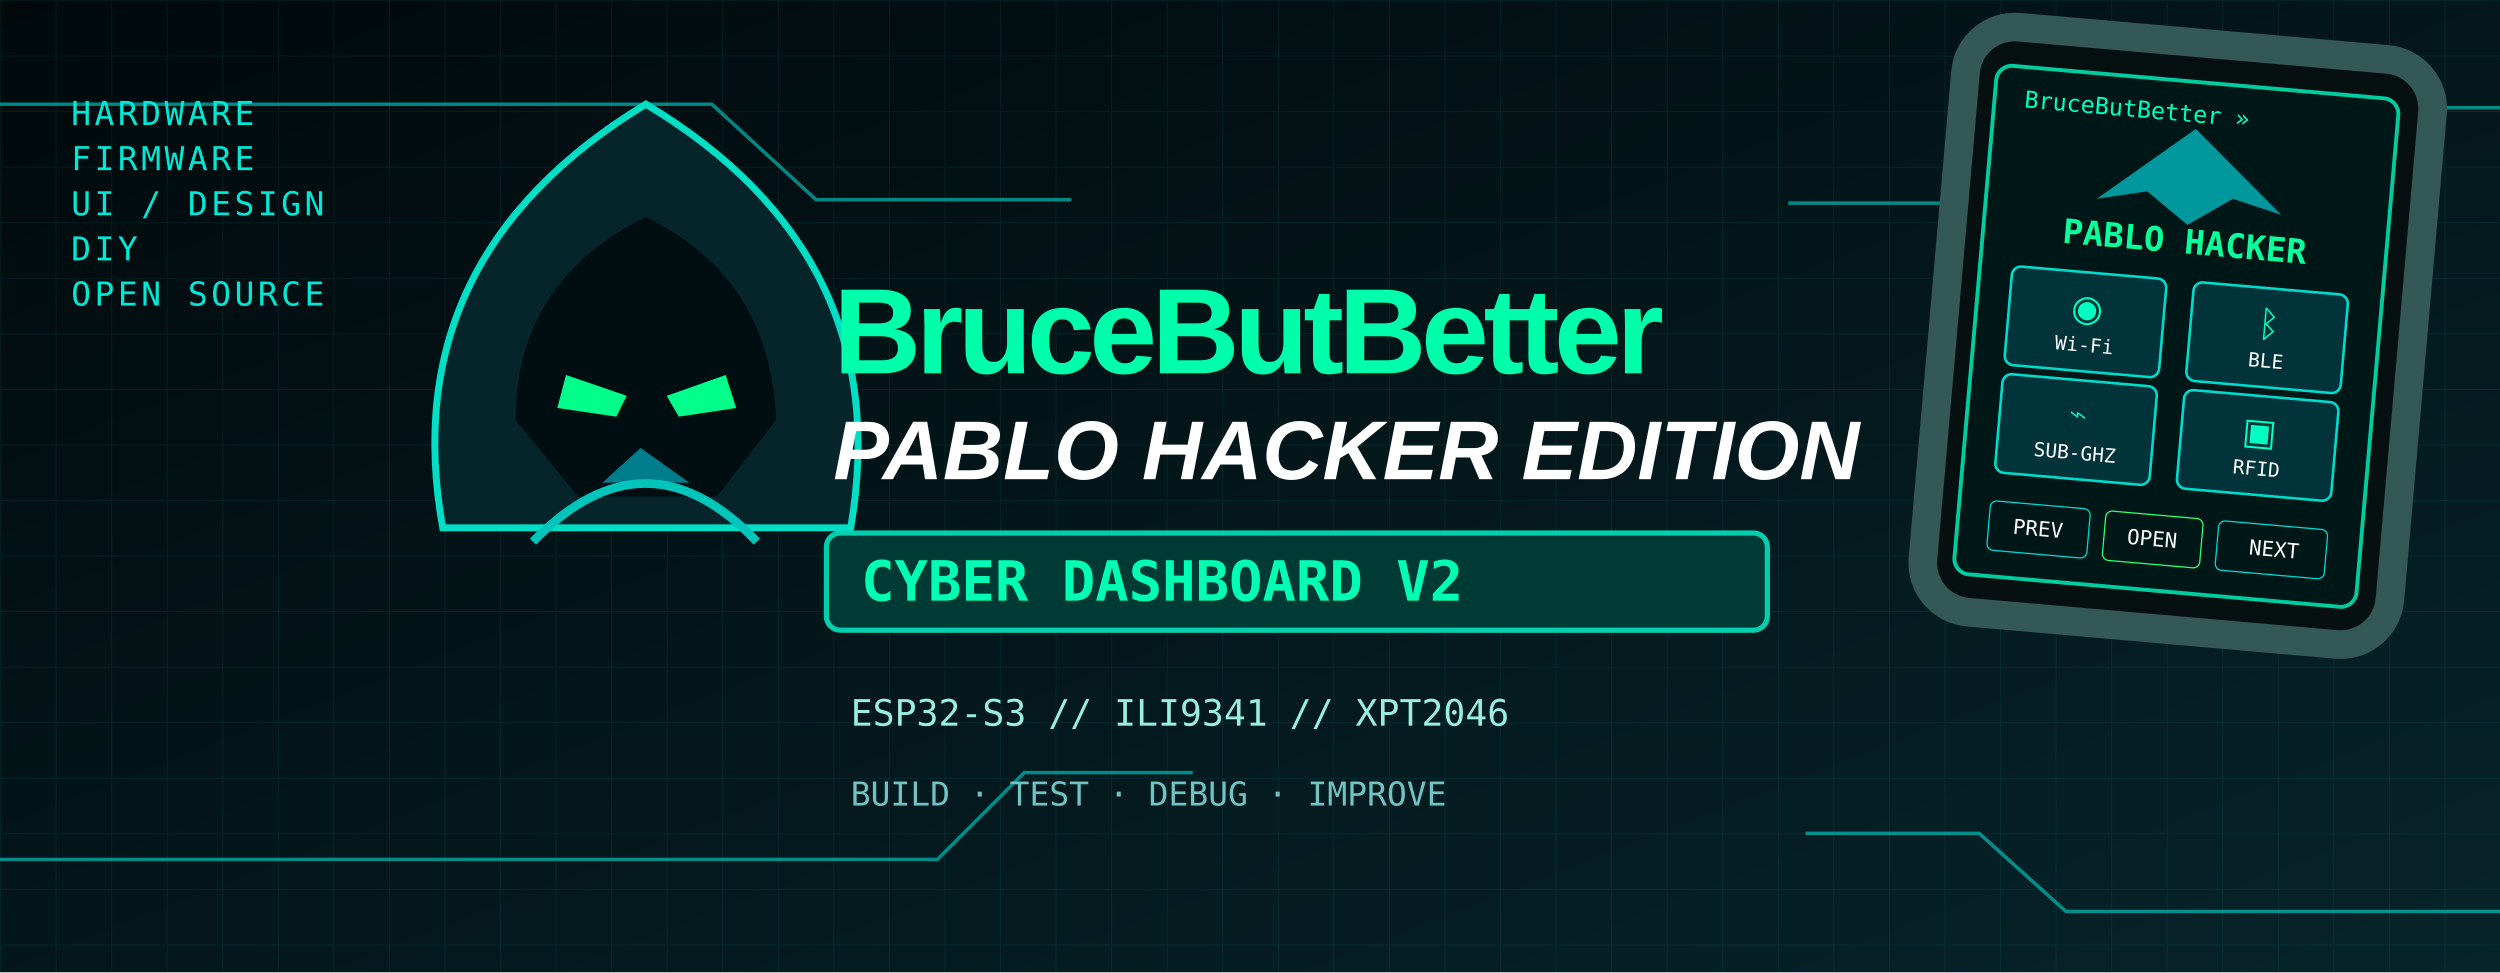
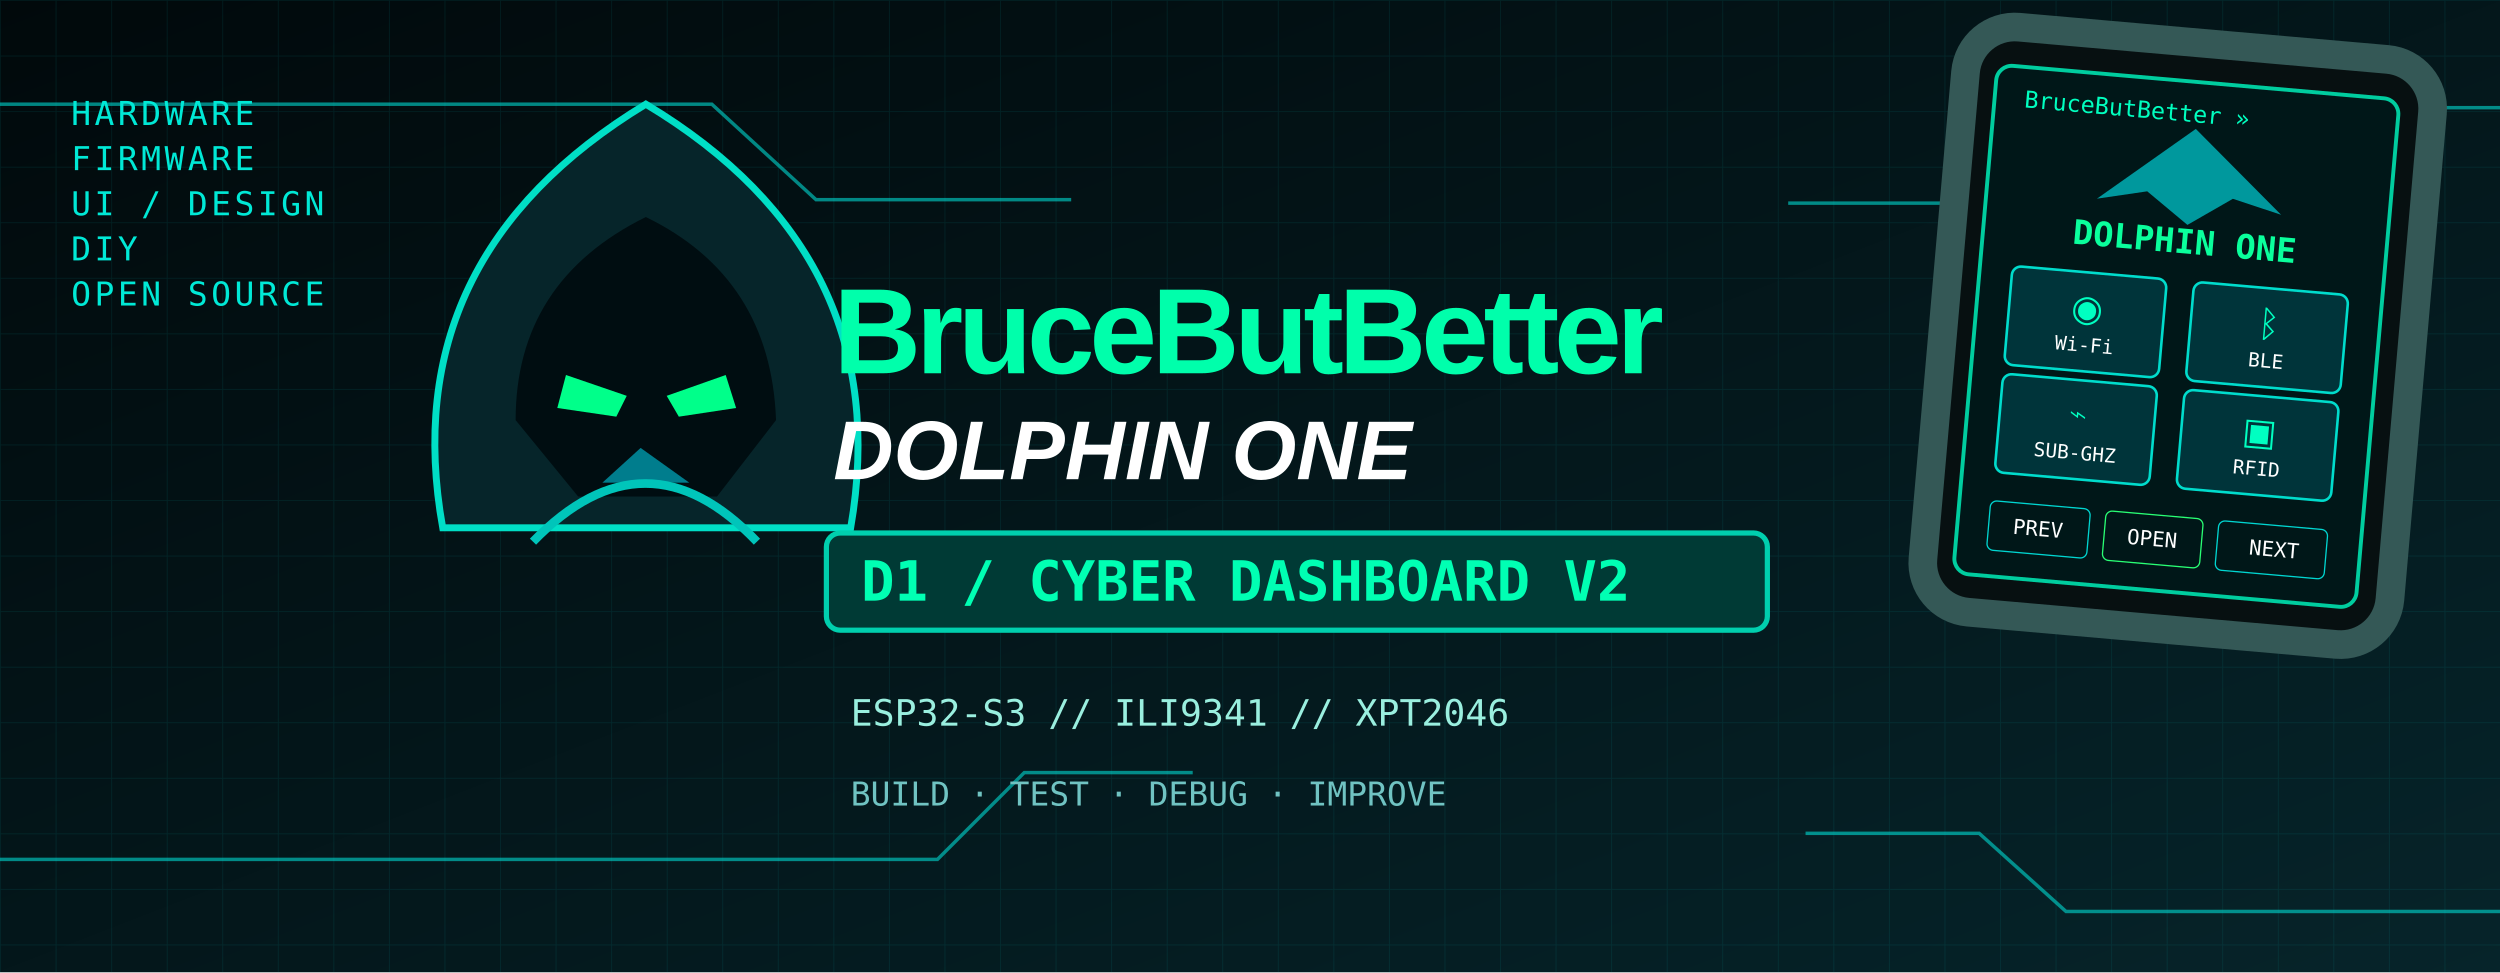
<svg xmlns="http://www.w3.org/2000/svg" width="1440" height="560" viewBox="0 0 1440 560">
  <defs>
    <linearGradient id="bg" x2="1" y2="1">
      <stop stop-color="#01090b" />
      <stop offset="1" stop-color="#06242a" />
    </linearGradient>
    <pattern id="g" width="32" height="32" patternUnits="userSpaceOnUse">
      <path d="M32 0H0V32" fill="none" stroke="#00d7d1" stroke-opacity=".09" />
    </pattern>
    <filter id="s">
      <feGaussianBlur stdDeviation="3" />
    </filter>
  </defs>
  <rect width="1440" height="560" fill="url(#bg)" />
  <rect width="1440" height="560" fill="url(#g)" />
  <g stroke="#00d9d0" stroke-width="2" fill="none" opacity=".6">
    <path d="M0 60h410l60 55h147M0 495h540l50-50h97M1440 62h-220l-70 55h-120M1440 525h-250l-50-45h-100" />
  </g>
  <g transform="translate(235 60)">
    <path d="M20 244Q-8 88 137 0Q282 87 255 244Z" fill="#06252a" stroke="#00dfc6" stroke-width="4" />
    <path d="M62 182Q62 102 137 65Q209 100 212 182L178 226L98 226Z" fill="#000d11" />
    <path d="M91 156L126 168L120 180L86 175Z M183 156L149 168L156 180L189 175Z" fill="#00ff8a" />
    <path d="M134 198L112 218H162Z" fill="#007d8d" />
    <path d="M72 252Q137 185 201 252" fill="none" stroke="#00c5ba" stroke-width="5" />
  </g>
  <text x="41" y="72" font-size="19" fill="#00e9d6" font-family="monospace" letter-spacing="2">HARDWARE</text>
  <text x="41" y="98" font-size="19" fill="#00e9d6" font-family="monospace" letter-spacing="2">FIRMWARE</text>
  <text x="41" y="124" font-size="19" fill="#00e9d6" font-family="monospace" letter-spacing="2">UI / DESIGN</text>
  <text x="41" y="150" font-size="19" fill="#00e9d6" font-family="monospace" letter-spacing="2">DIY</text>
  <text x="41" y="176" font-size="19" fill="#00e9d6" font-family="monospace" letter-spacing="2">OPEN SOURCE</text>
  <text x="480" y="215" fill="#00ffab" font-family="Arial,sans-serif" font-size="70" font-weight="900" letter-spacing="-3">BruceButBetter</text>
-   <text x="480" y="276" fill="white" font-family="Arial,sans-serif" font-style="italic" font-weight="bold" font-size="48">PABLO HACKER EDITION</text>
+   <text x="480" y="276" fill="white" font-family="Arial,sans-serif" font-style="italic" font-weight="bold" font-size="48">DOLPHIN ONE</text>
  <rect x="476" y="307" width="542" height="56" rx="8" fill="#003a35" stroke="#00cfae" stroke-width="3" />
-   <text x="496" y="346" font-family="monospace" font-weight="bold" font-size="32" fill="#00ffb3">CYBER DASHBOARD V2</text>
+   <text x="496" y="346" font-family="monospace" font-weight="bold" font-size="32" fill="#00ffb3">D1  /  CYBER DASHBOARD V2</text>
  <text x="490" y="418" font-family="monospace" font-size="21" fill="#9aefdf">ESP32-S3   //   ILI9341   //   XPT2046</text>
  <text x="490" y="464" font-family="monospace" font-size="19" fill="#70c3c2">BUILD  ·  TEST  ·  DEBUG  ·  IMPROVE</text>
  <g transform="translate(1120 24) scale(0.75) rotate(5 175 216)">
    <rect x="0" y="0" width="360" height="451" rx="38" fill="#071011" stroke="#345856" stroke-width="22" />
    <rect x="24" y="30" width="310" height="392" rx="12" fill="#001718" stroke="#00cd9f" stroke-width="3" />
    <text x="47" y="61" font-family="monospace" fill="#00ffbf" font-size="18">BruceButBetter »</text>
    <path d="M180 66L109 126l38-9 33 23 33-23 38 9Z" fill="#00b8be" opacity=".8" />
-     <text x="179" y="162" font-family="monospace" font-size="26" font-weight="bold" fill="#0aff9c" text-anchor="middle">PABLO HACKER</text>
+     <text x="179" y="162" font-family="monospace" font-size="26" font-weight="bold" fill="#0aff9c" text-anchor="middle">DOLPHIN ONE</text>
    <rect x="49" y="183" width="119" height="76" rx="7" fill="#00343a" stroke="#00dccc" stroke-width="2" />
    <text x="109" y="220" fill="#00ffc1" text-anchor="middle" font-size="28">◉</text>
    <text x="109" y="244" fill="white" font-size="15" text-anchor="middle" font-family="monospace">Wi-Fi</text>
    <rect x="189" y="183" width="119" height="76" rx="7" fill="#00343a" stroke="#00dccc" stroke-width="2" />
    <text x="249" y="220" fill="#00ffc1" text-anchor="middle" font-size="28">ᛒ</text>
    <text x="249" y="244" fill="white" font-size="15" text-anchor="middle" font-family="monospace">BLE</text>
    <rect x="49" y="266" width="119" height="76" rx="7" fill="#00343a" stroke="#00dccc" stroke-width="2" />
    <text x="109" y="303" fill="#00ffc1" text-anchor="middle" font-size="28">⌁</text>
    <text x="109" y="327" fill="white" font-size="15" text-anchor="middle" font-family="monospace">SUB-GHZ</text>
    <rect x="189" y="266" width="119" height="76" rx="7" fill="#00343a" stroke="#00dccc" stroke-width="2" />
    <text x="249" y="303" fill="#00ffc1" text-anchor="middle" font-size="28">▣</text>
    <text x="249" y="327" fill="white" font-size="15" text-anchor="middle" font-family="monospace">RFID</text>
    <g font-family="monospace" text-anchor="middle" font-size="16" fill="white">
      <rect x="48" y="364" width="77" height="38" rx="5" stroke="#00d6d1" fill="none" />
      <rect x="137" y="364" width="75" height="38" rx="5" stroke="#29ff74" fill="none" />
      <rect x="224" y="364" width="84" height="38" rx="5" stroke="#00d6d1" fill="none" />
      <text x="86" y="388">PREV</text>
      <text x="174" y="388">OPEN</text>
      <text x="268" y="388">NEXT</text>
    </g>
  </g>
</svg>
